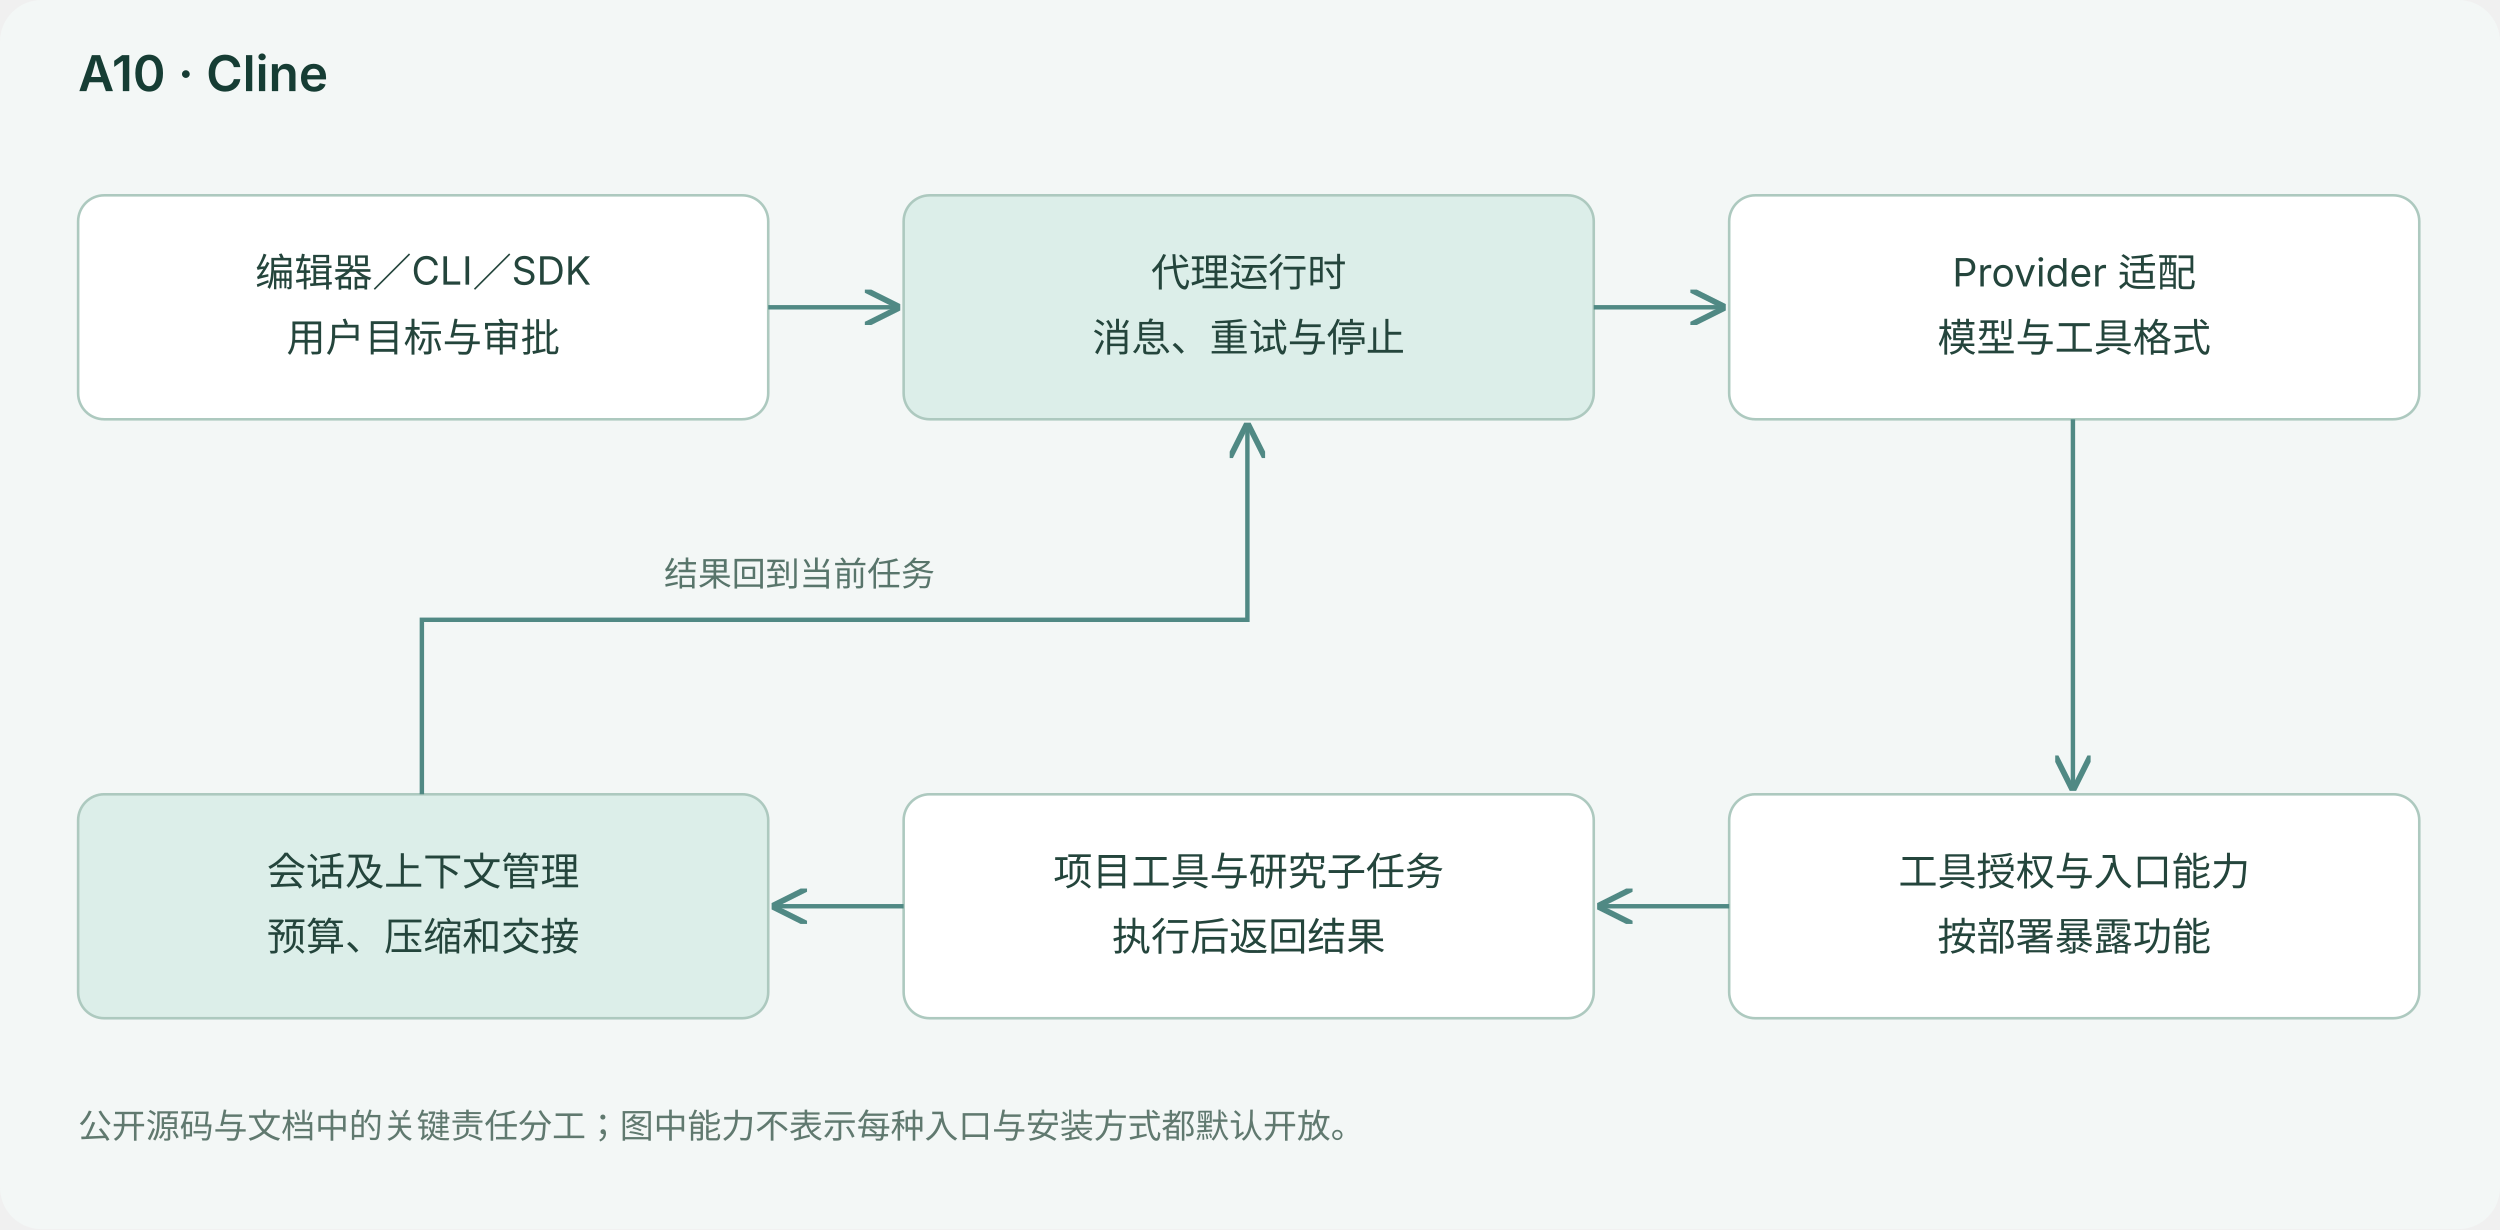
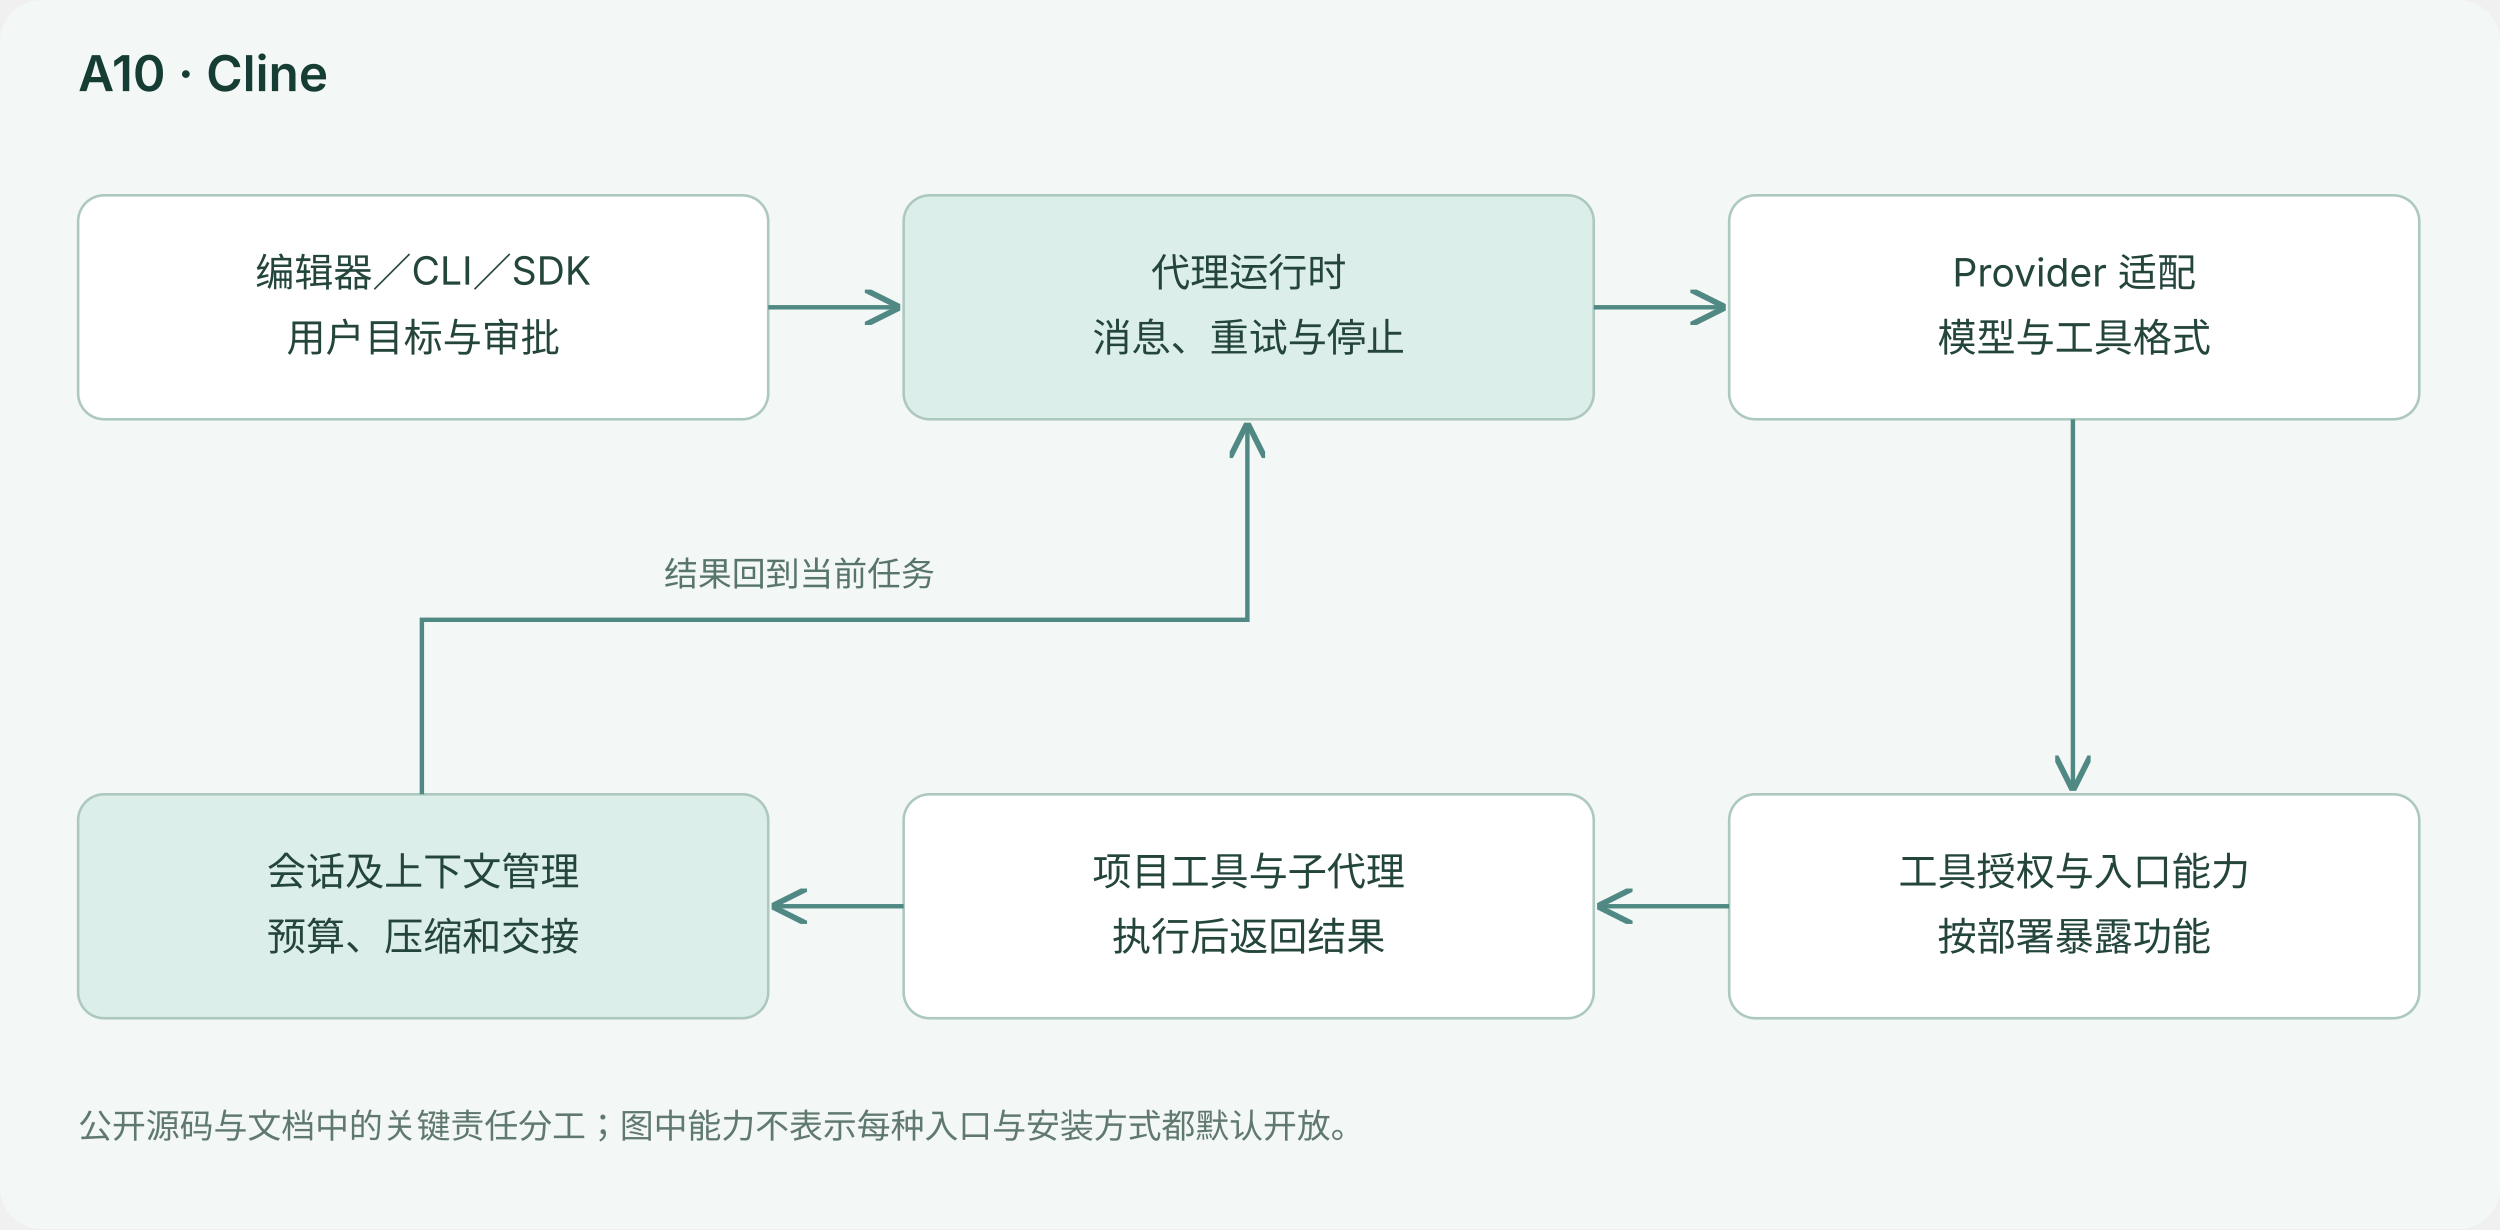
<svg xmlns="http://www.w3.org/2000/svg" viewBox="0 0 960 472" role="img" aria-label="A10 Cline 架构示意">
  <defs>
    <marker id="arrow" markerWidth="8" markerHeight="8" refX="7" refY="4" orient="auto">
      <path d="M0 0 L8 4 L0 8" fill="none" stroke="#508984" stroke-width="1.3" />
    </marker>
  </defs>
  <style>text{font-family:system-ui,-apple-system,'PingFang SC','Microsoft YaHei',sans-serif}</style>
  <rect width="960" height="472" rx="16" fill="#f3f7f6" />
  <text x="30" y="35" font-size="19" font-weight="600" fill="#163d34">A10 · Cline</text>
  <rect x="30" y="75" width="265" height="86" rx="10" fill="#ffffff" stroke="#adc9bf" />
  <text x="162.5" y="110" text-anchor="middle" font-size="15" fill="#24453c">编辑器／CLI／SDK</text>
  <text x="162.5" y="135" text-anchor="middle" font-size="15" fill="#24453c">用户目标与审批</text>
  <rect x="347" y="75" width="265" height="86" rx="10" fill="#dceee9" stroke="#adc9bf" />
  <text x="479.5" y="110" text-anchor="middle" font-size="15" fill="#24453c">代理运行时</text>
  <text x="479.5" y="135" text-anchor="middle" font-size="15" fill="#24453c">消息、重试与停止</text>
  <rect x="664" y="75" width="265" height="86" rx="10" fill="#ffffff" stroke="#adc9bf" />
  <text x="796.5" y="110" text-anchor="middle" font-size="15" fill="#24453c">Provider 适配</text>
  <text x="796.5" y="135" text-anchor="middle" font-size="15" fill="#24453c">模型与工具格式</text>
  <rect x="30" y="305" width="265" height="86" rx="10" fill="#dceee9" stroke="#adc9bf" />
  <text x="162.5" y="340" text-anchor="middle" font-size="15" fill="#24453c">会话及上下文管理</text>
  <text x="162.5" y="365" text-anchor="middle" font-size="15" fill="#24453c">预算、压缩和交接</text>
  <rect x="347" y="305" width="265" height="86" rx="10" fill="#ffffff" stroke="#adc9bf" />
-   <text x="479.5" y="340" text-anchor="middle" font-size="15" fill="#24453c">项目工具与研究子任务</text>
+   <text x="479.5" y="340" text-anchor="middle" font-size="15" fill="#24453c">项目工具与子代理</text>
  <text x="479.5" y="365" text-anchor="middle" font-size="15" fill="#24453c">执行后返回结果</text>
  <rect x="664" y="305" width="265" height="86" rx="10" fill="#ffffff" stroke="#adc9bf" />
  <text x="796.5" y="340" text-anchor="middle" font-size="15" fill="#24453c">工具授权与入口能力</text>
  <text x="796.5" y="365" text-anchor="middle" font-size="15" fill="#24453c">按部署暴露功能</text>
  <path d="M295 118 H344" fill="none" stroke="#508984" stroke-width="1.7" marker-end="url(#arrow)" />
  <path d="M612 118 H661" fill="none" stroke="#508984" stroke-width="1.7" marker-end="url(#arrow)" />
  <path d="M796 161 V302" fill="none" stroke="#508984" stroke-width="1.7" marker-end="url(#arrow)" />
  <path d="M664 348 H615" fill="none" stroke="#508984" stroke-width="1.7" marker-end="url(#arrow)" />
  <path d="M347 348 H298" fill="none" stroke="#508984" stroke-width="1.7" marker-end="url(#arrow)" />
  <path d="M162 305 V238 H479 V164" fill="none" stroke="#508984" stroke-width="1.7" marker-end="url(#arrow)" />
  <text x="255" y="225" font-size="13" fill="#58756b">结果回到当前任务</text>
  <text x="30" y="437" font-size="13" fill="#60796f">公开源码与文档中的关键责任分工；图中能力不表示每种入口与安装方式都默认开放。</text>
</svg>
